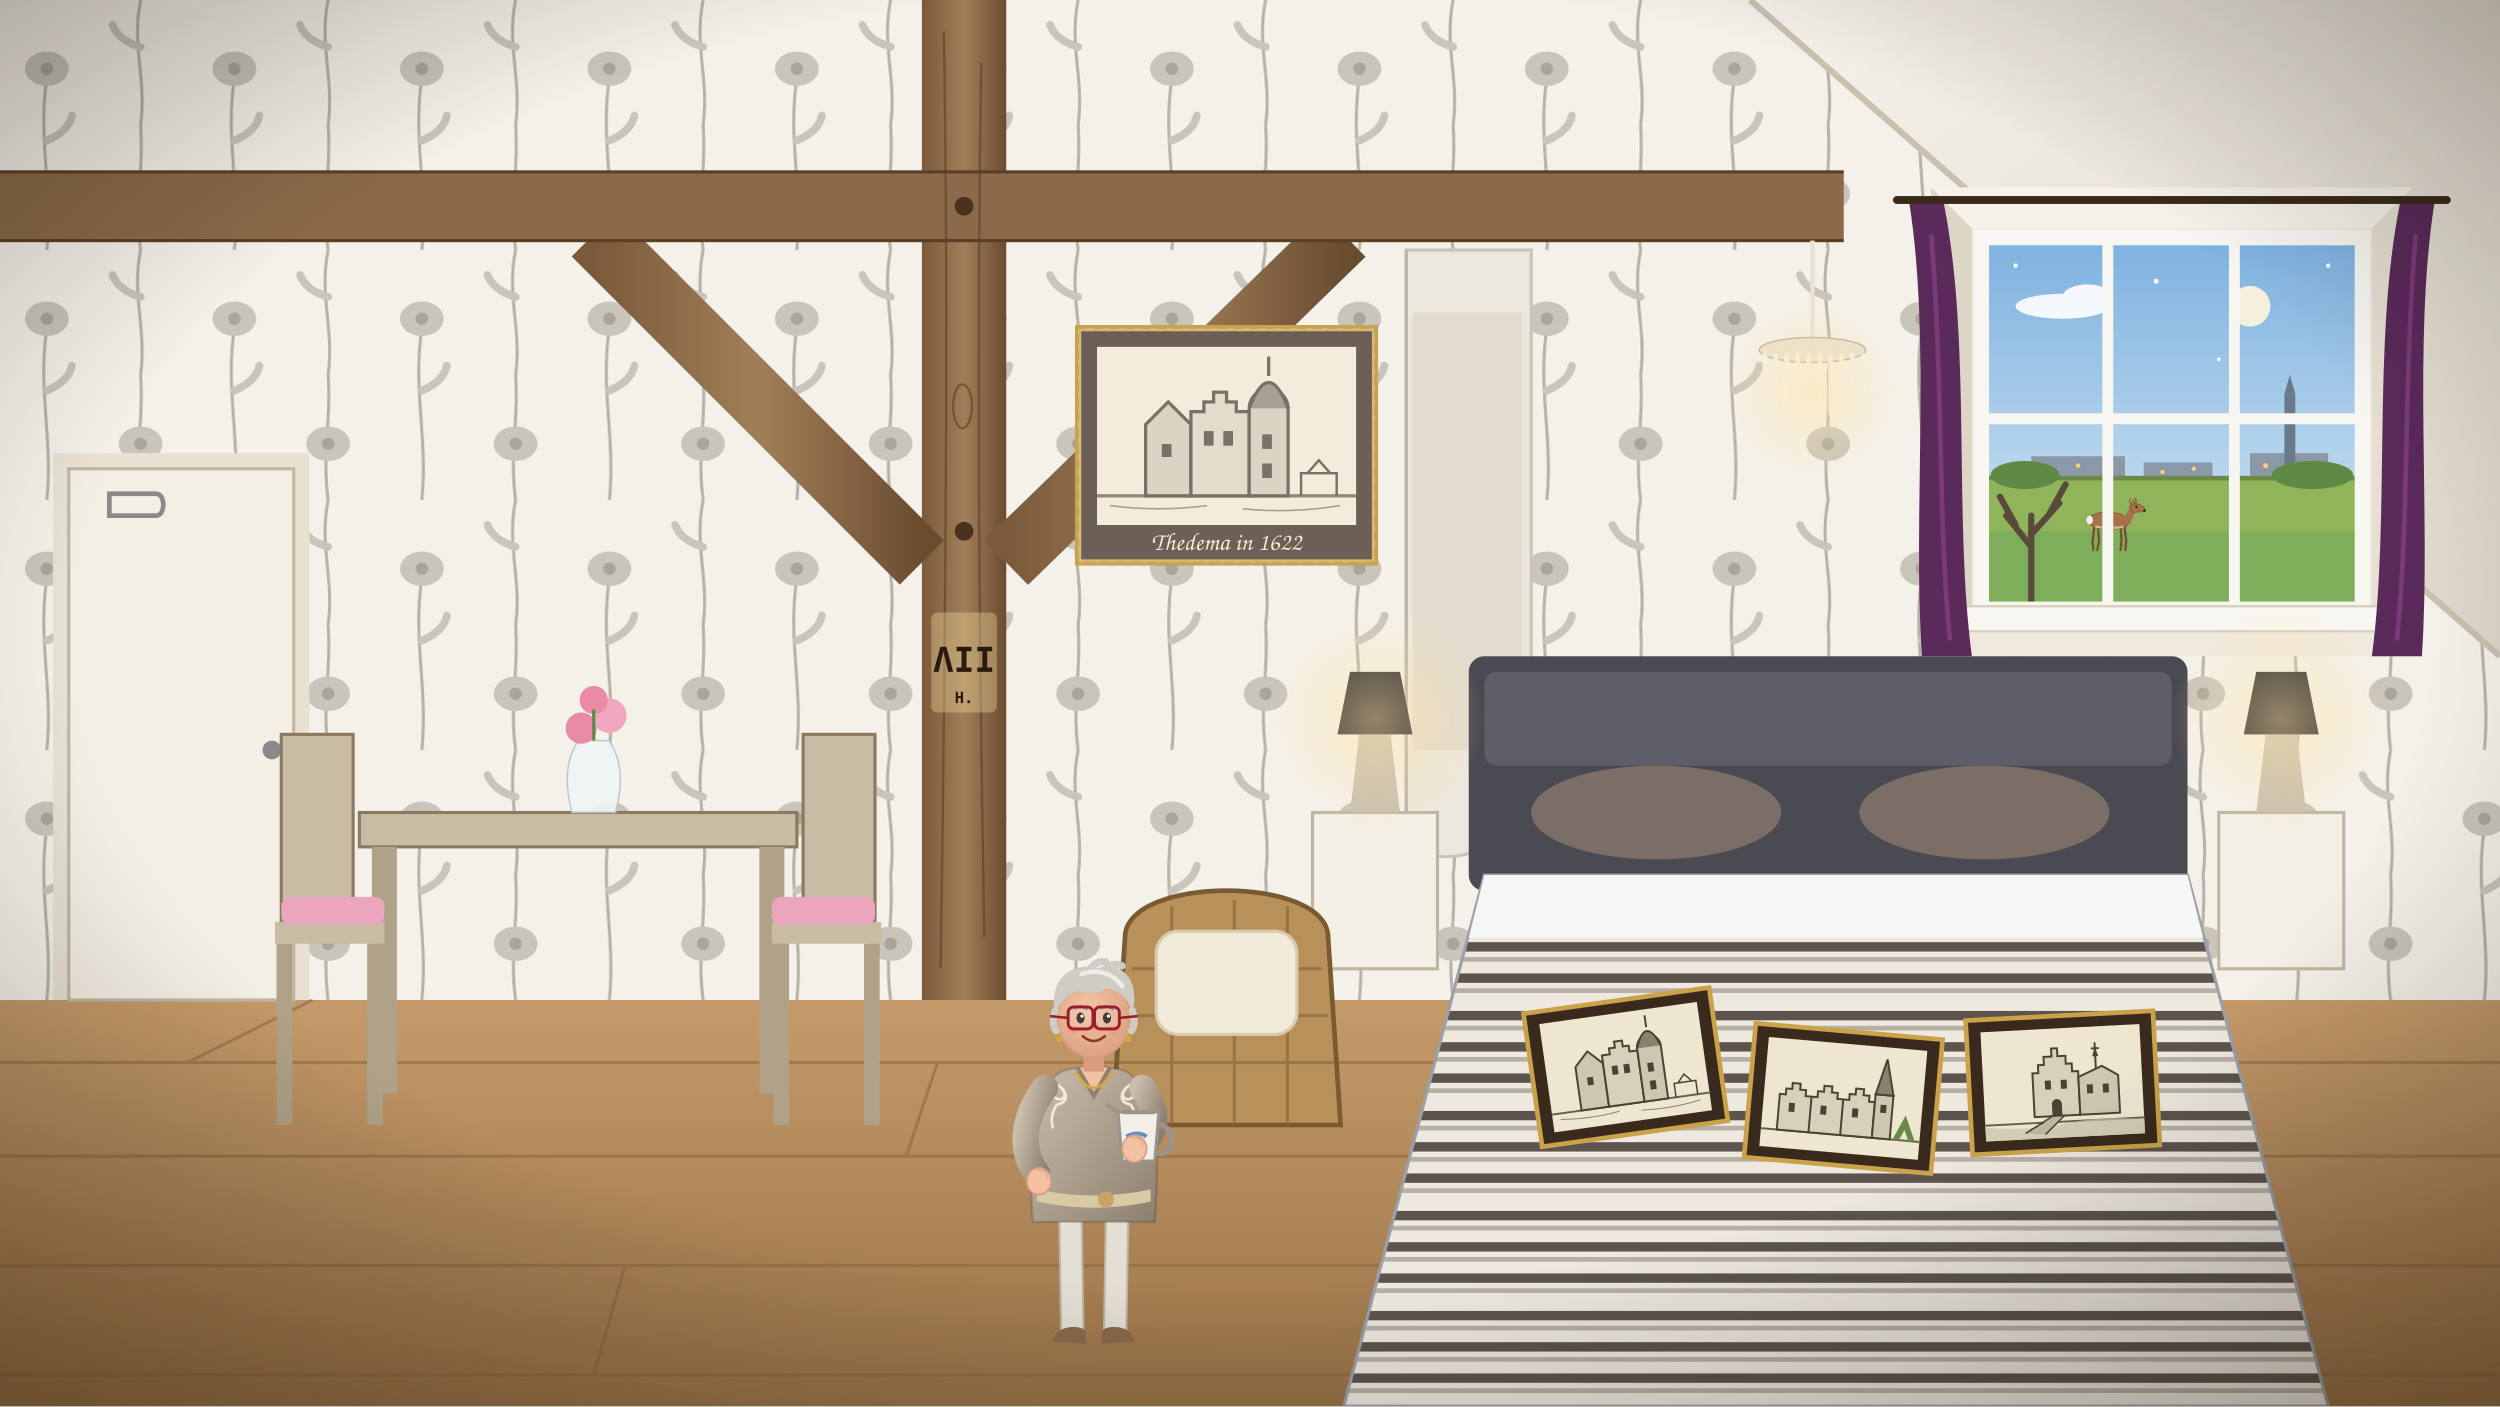
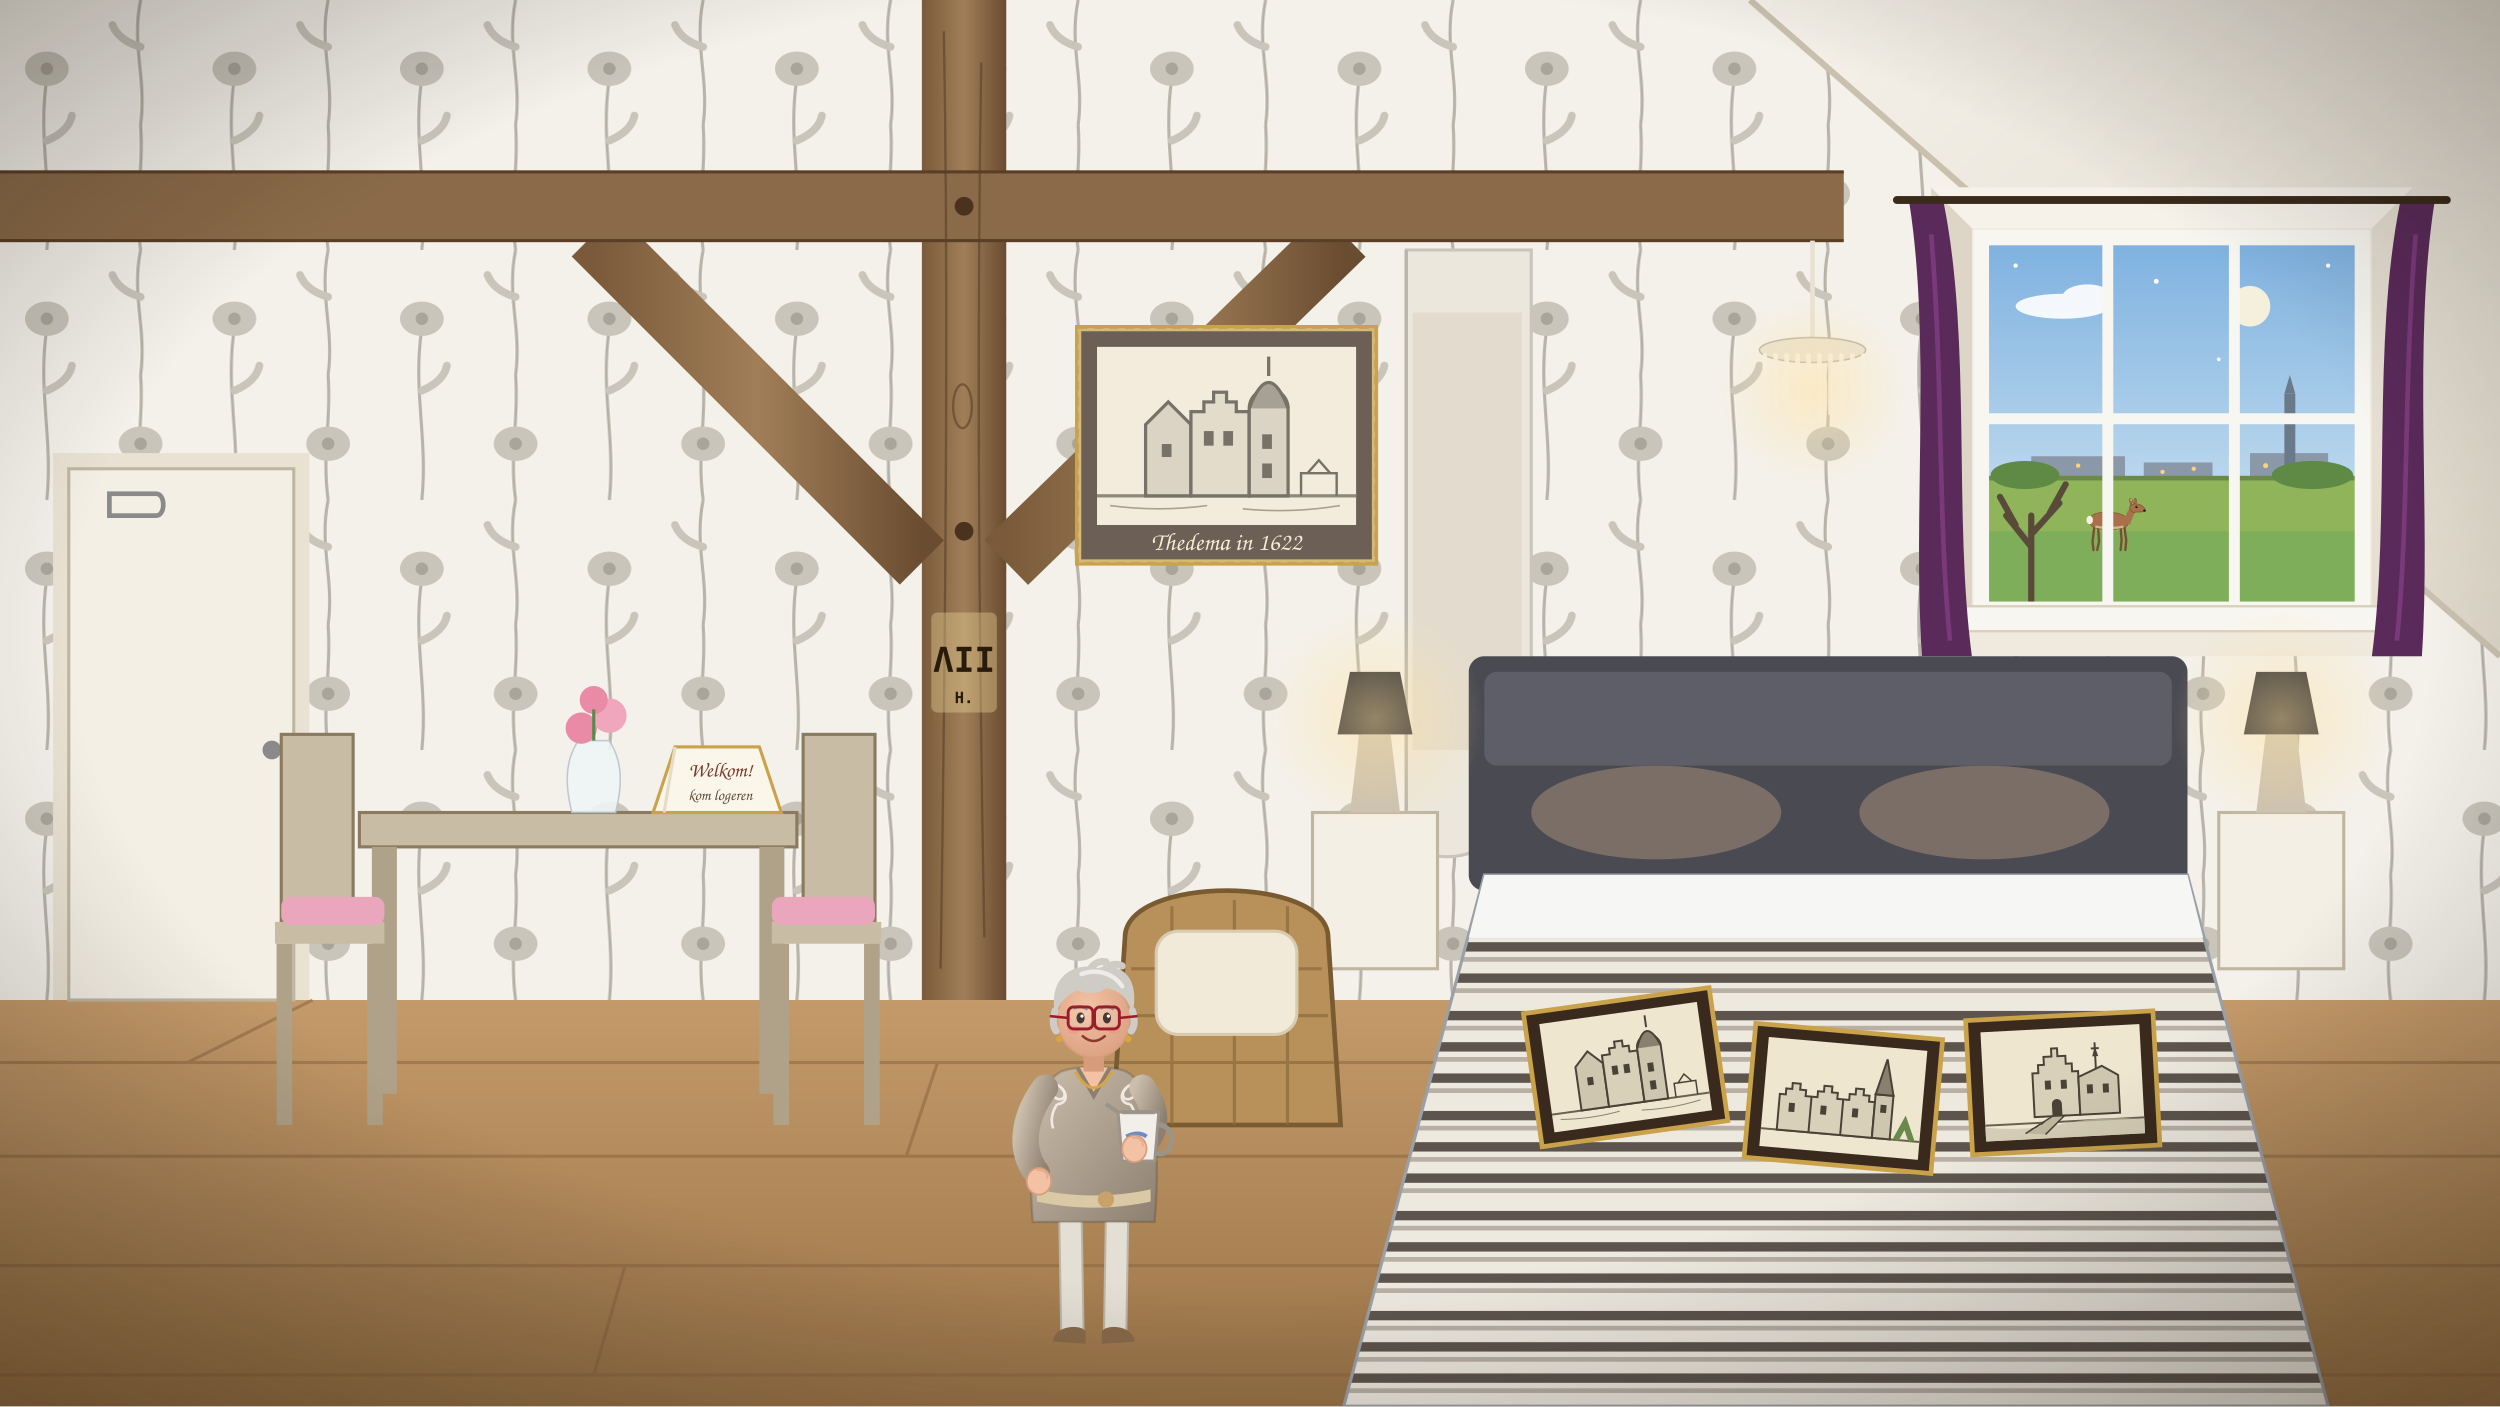
<svg xmlns="http://www.w3.org/2000/svg" class="scene" id="sc-kamer" viewBox="0 0 1600 900" preserveAspectRatio="xMidYMid slice" aria-label="Een B&amp;B-kamer op de hooizolder, met de oude gebinten">
  <defs>
    <pattern id="kmPlanks" width="64" height="300" patternUnits="userSpaceOnUse">
      <rect width="64" height="300" fill="#b8b0a2" />
      <rect x="0" width="20" height="300" fill="#a49c8c" />
      <rect x="22" width="22" height="300" fill="#c4bcae" />
      <rect x="46" width="17" height="300" fill="#9c9484" />
      <path d="M21 0 V300 M45 0 V300 M63 0 V300" stroke="#7a7262" stroke-width="2" />
      <ellipse cx="32" cy="120" rx="4" ry="9" fill="none" stroke="#857d6e" stroke-width="1.5" />
      <path d="M8 40 q4 30 0 60 M54 180 q-3 40 0 80" stroke="#8a8272" stroke-width="1" fill="none" />
    </pattern>
    <pattern id="kmFlowers" width="120" height="160" patternUnits="userSpaceOnUse">
      <rect width="120" height="160" fill="#f4f1ea" />
      <path d="M30 160 C34 120 24 90 30 50 M90 80 C94 50 84 30 90 0 M90 160 C86 130 92 110 90 80" stroke="#b8b4aa" stroke-width="2" fill="none" />
      <g fill="#c9c5bb">
        <ellipse cx="30" cy="44" rx="14" ry="11" />
        <ellipse cx="90" cy="124" rx="14" ry="11" />
      </g>
      <g fill="#a9a59b">
        <circle cx="30" cy="44" r="4" />
        <circle cx="90" cy="124" r="4" />
      </g>
      <path d="M30 90 q14 -6 16 -16 M90 30 q-14 -4 -18 -14" stroke="#c9c5bb" stroke-width="5" fill="none" stroke-linecap="round" />
    </pattern>
    <pattern id="kmDamask" width="90" height="120" patternUnits="userSpaceOnUse">
      <rect width="90" height="120" fill="#cdbfa8" />
      <path d="M45 10 C60 30 60 50 45 60 C30 50 30 30 45 10Z M45 60 C60 70 60 90 45 110 C30 90 30 70 45 60Z" fill="#bcae96" />
      <path d="M0 60 C15 50 15 30 0 20 M90 60 C75 50 75 30 90 20 M0 60 C15 70 15 90 0 100 M90 60 C75 70 75 90 90 100" fill="none" stroke="#b3a58c" stroke-width="3" />
    </pattern>
    <pattern id="kmPlaid" width="80" height="80" patternUnits="userSpaceOnUse">
      <rect width="80" height="80" fill="#eef0f2" />
      <rect x="0" y="30" width="80" height="14" fill="#7a8494" opacity=".55" />
      <rect x="30" y="0" width="14" height="80" fill="#7a8494" opacity=".55" />
      <rect x="0" y="60" width="80" height="4" fill="#4a5464" opacity=".5" />
      <rect x="60" y="0" width="4" height="80" fill="#4a5464" opacity=".5" />
    </pattern>
    <pattern id="kmBedThedema" width="96" height="64" patternUnits="userSpaceOnUse">
      <rect width="96" height="64" fill="#eee9df" />
      <path d="M0 10 H96 M0 30 H96 M0 50 H96" stroke="#5d554d" stroke-width="6" />
      <path d="M0 18 H96 M0 38 H96 M0 58 H96" stroke="#b8b0a5" stroke-width="3" />
    </pattern>
    <pattern id="kmBedFolkerda" width="72" height="72" patternUnits="userSpaceOnUse">
      <rect width="72" height="72" fill="#e9e3d8" />
      <path d="M0 22 H72 M0 56 H72 M20 0 V72 M54 0 V72" stroke="#8a8176" stroke-width="7" opacity=".72" />
      <path d="M0 38 H72 M38 0 V72" stroke="#f8f5ed" stroke-width="4" />
    </pattern>
    <linearGradient id="kmSlope" x1="0" y1="0" x2="1" y2="1">
      <stop offset="0" stop-color="#f6f2ea" />
      <stop offset="1" stop-color="#ddd6c8" />
    </linearGradient>
    <linearGradient id="kmFloor" x1="0" y1="0" x2="0" y2="1">
      <stop offset="0" stop-color="#c49a6a" />
      <stop offset="1" stop-color="#9a7448" />
    </linearGradient>
    <linearGradient id="kmOak" x1="0" y1="0" x2="1" y2="0">
      <stop offset="0" stop-color="#7a5a3a" />
      <stop offset=".5" stop-color="#a07e58" />
      <stop offset="1" stop-color="#6a4c30" />
    </linearGradient>
    <linearGradient id="kmSky" x1="0" y1="0" x2="0" y2="1">
      <stop offset="0" stop-color="#7fb2e0" />
      <stop offset="1" stop-color="#d8eaf4" />
    </linearGradient>
    <radialGradient id="kmVign" cx=".5" cy=".45" r=".78">
      <stop offset=".6" stop-color="#000" stop-opacity="0" />
      <stop offset="1" stop-color="#2a1a08" stop-opacity=".45" />
    </radialGradient>
    <radialGradient id="kmLampG" cx=".5" cy=".5" r=".5">
      <stop offset="0" stop-color="#ffe2a0" stop-opacity=".5" />
      <stop offset="1" stop-color="#ffe2a0" stop-opacity="0" />
    </radialGradient>
    <symbol id="km-borg-thedema" viewBox="0 0 160 110">
      <rect width="160" height="110" fill="#efe6d0" />
      <path d="M0 92 H160" stroke="#6a6050" stroke-width="2" />
      <path d="M30 92 V48 L44 34 L58 48 V92Z" fill="#cfc6b0" stroke="#4a4236" stroke-width="2" />
      <path d="M58 92 V40 h8 v-6 h6 v-6 h8 v6 h6 v6 h8 V92Z" fill="#d9d0ba" stroke="#4a4236" stroke-width="2" />
      <path d="M94 92 V38 a12 12 0 0 1 24 0 V92Z" fill="#cfc6b0" stroke="#4a4236" stroke-width="2" />
      <path d="M94 38 Q106 6 118 38" fill="#8a8070" stroke="#4a4236" stroke-width="2" />
      <path d="M106 18 v-12" stroke="#4a4236" stroke-width="2" />
      <g fill="#4a4236">
        <rect x="66" y="52" width="6" height="9" />
        <rect x="78" y="52" width="6" height="9" />
        <rect x="102" y="54" width="6" height="9" />
        <rect x="102" y="72" width="6" height="9" />
        <rect x="40" y="60" width="6" height="8" />
      </g>
      <path d="M126 92 v-14 h22 v14 M130 78 l7 -8 l7 8" stroke="#4a4236" stroke-width="1.5" fill="none" />
      <path d="M8 98 q30 4 60 0 M90 100 q30 3 60 -2" stroke="#8a8070" stroke-width="1" fill="none" />
    </symbol>
    <symbol id="km-borg-alma" viewBox="0 0 160 110">
      <rect width="160" height="110" fill="#efe6d0" />
      <path d="M0 94 H160" stroke="#6a6050" stroke-width="2" />
      <path d="M0 96 q40 6 80 0 t80 0 V110 H0Z" fill="#c9c0a8" opacity=".7" />
      <path d="M50 88 V44 h6 v-8 h6 v-8 h8 v-8 h6 v8 h8 v8 h6 v8 h6 V88Z" fill="#d9d0ba" stroke="#4a4236" stroke-width="2" />
      <path d="M96 88 V50 L120 40 L136 50 V88Z" fill="#cfc6b0" stroke="#4a4236" stroke-width="2" />
      <path d="M114 42 v-26 M110 22 h8" stroke="#4a4236" stroke-width="2" />
      <path d="M111 30 l3 -10 l3 10z" fill="#4a4236" />
      <g fill="#4a4236">
        <rect x="62" y="52" width="6" height="9" />
        <rect x="78" y="52" width="6" height="9" />
        <rect x="104" y="58" width="6" height="9" />
        <rect x="120" y="58" width="6" height="9" />
      </g>
      <path d="M68 88 v-12 a5 5 0 0 1 10 0 v12" fill="#4a4236" />
      <path d="M40 104 L68 88 L80 88 L60 106" fill="#bfb69e" stroke="#4a4236" stroke-width="1.5" />
      <path d="M44 102 l4 -3 M50 99 l4 -3 M56 96 l4 -3" stroke="#4a4236" stroke-width="1" />
    </symbol>
    <symbol id="km-borg-folkerda" viewBox="0 0 160 110">
      <rect width="160" height="110" fill="#efe6d0" />
      <path d="M0 92 H160" stroke="#6a6050" stroke-width="2" />
      <path d="M16 92 V56 h6 v-6 h6 v-6 h8 v6 h6 v6 h6 V92Z M48 92 V56 h6 v-6 h6 v-6 h8 v6 h6 v6 h6 V92Z M80 92 V56 h6 v-6 h6 v-6 h8 v6 h6 v6 h6 V92Z" fill="#d9d0ba" stroke="#4a4236" stroke-width="2" />
      <path d="M112 92 V48 h18 V92Z" fill="#cfc6b0" stroke="#4a4236" stroke-width="2" />
      <path d="M112 48 L121 12 L130 48Z" fill="#8a8070" stroke="#4a4236" stroke-width="2" />
      <g fill="#4a4236">
        <rect x="26" y="64" width="6" height="9" />
        <rect x="58" y="64" width="6" height="9" />
        <rect x="90" y="64" width="6" height="9" />
        <rect x="118" y="58" width="6" height="8" />
      </g>
      <path d="M136 92 l8 -18 l8 18" stroke="#6a8a4a" stroke-width="6" fill="none" />
    </symbol>
  </defs>
  <rect id="km-wall-thedema" width="1600" height="640" fill="url(#kmDamask)" />
  <rect id="km-wall-alma" width="1600" height="640" fill="url(#kmPlanks)" />
  <rect id="km-wall-folkerda" width="1600" height="640" fill="url(#kmFlowers)" />
  <path d="M1120 0 L1600 0 L1600 420Z" fill="url(#kmSlope)" />
  <path d="M1120 0 L1600 420" stroke="#c9c0ae" stroke-width="4" />
  <g id="km-dakkapel">
    <path d="M1236 120 H1544 V420 H1236Z" fill="#efe9de" />
    <path d="M1236 120 L1262 146 V402 L1236 420Z" fill="#ddd5c6" />
    <path d="M1544 120 L1518 146 V402 L1544 420Z" fill="#e6dfd2" />
    <path d="M1236 120 H1544 L1518 146 H1262Z" fill="#f6f2ea" />
    <clipPath id="kmView">
      <rect x="1272" y="156" width="236" height="230" />
    </clipPath>
    <g clip-path="url(#kmView)">
      <rect x="1272" y="156" width="236" height="230" fill="url(#kmSky)" />
      <g class="km-cloud" fill="#fff" opacity=".9">
        <ellipse cx="1320" cy="196" rx="30" ry="8" />
        <ellipse cx="1336" cy="190" rx="16" ry="8" />
      </g>
      <g class="sky-nacht" fill="#fff">
        <circle cx="1290" cy="170" r="1.4" />
        <circle cx="1380" cy="180" r="1.6" />
        <circle cx="1420" cy="230" r="1.2" />
        <circle cx="1490" cy="170" r="1.4" />
        <circle cx="1440" cy="196" r="13" fill="#f4f0dc" />
      </g>
      <g class="sky-land" fill="#8a98a8">
        <rect x="1300" y="292" width="60" height="16" />
        <rect x="1372" y="296" width="44" height="12" />
        <rect x="1440" y="290" width="50" height="18" />
      </g>
      <g class="sky-nacht" fill="#ffd27a">
        <circle cx="1310" cy="300" r="1.6" />
        <circle cx="1330" cy="298" r="1.4" />
        <circle cx="1350" cy="302" r="1.6" />
        <circle cx="1384" cy="302" r="1.4" />
        <circle cx="1404" cy="300" r="1.4" />
        <circle cx="1450" cy="298" r="1.6" />
        <circle cx="1478" cy="300" r="1.4" />
      </g>
      <g id="km-martini" fill="#6a7a8a">
        <rect x="1462" y="252" width="7" height="56" />
        <rect x="1460" y="266" width="11" height="3" />
        <path d="M1462 252 l3.5 -12 l3.5 12z" />
      </g>
      <path class="sky-land" d="M1272 306 H1508 V386 H1272Z" fill="#8fb45a" />
      <path d="M1272 306 H1508" stroke="#6a8a46" stroke-width="3" />
      <g class="sky-land" fill="#5e8a46">
        <ellipse cx="1296" cy="304" rx="22" ry="9" />
        <ellipse cx="1480" cy="304" rx="26" ry="9" />
      </g>
      <g class="sky-land" fill="#7fae5a">
        <path d="M1272 340 H1508 V386 H1272Z" />
      </g>
      <path d="M1300 386 V330 M1300 350 L1284 330 M1300 342 L1318 322 M1290 336 L1280 318 M1312 328 L1322 310" stroke="#5a4a3a" stroke-width="4" fill="none" stroke-linecap="round" />
      <g id="km-ree" class="km-reewalk">
        <g class="ree-walk walking">
          <g transform="translate(1350 352)">
            <g transform="translate(0 0) scale(0.3 0.3)">
              <path class="rleg a" d="M-32 -50 L-36 -18 L-34 0" stroke="#7a4e30" stroke-width="5" fill="none" stroke-linecap="round" />
              <path class="rleg b" d="M-24 -48 L-22 -18 L-26 0" stroke="#7a4e30" stroke-width="5" fill="none" stroke-linecap="round" />
              <path class="rleg b" d="M24 -50 L26 -20 L24 0" stroke="#7a4e30" stroke-width="5" fill="none" stroke-linecap="round" />
              <path class="rleg a" d="M32 -50 L36 -20 L34 0" stroke="#7a4e30" stroke-width="5" fill="none" stroke-linecap="round" />
              <path d="M-42 -62 C-44 -76 -24 -82 0 -80 C22 -80 36 -74 40 -62 C42 -50 32 -44 0 -44 C-28 -44 -42 -48 -42 -62Z" fill="#a8714a" stroke="#7a4e30" stroke-width="1.4" />
              <path d="M-30 -50 C-10 -46 14 -46 30 -50" stroke="#e8d2b4" stroke-width="5" fill="none" opacity=".7" />
              <ellipse cx="-42" cy="-64" rx="7" ry="9" fill="#f6efe4" />
              <g>
                <path d="M30 -58 C34 -72 38 -84 46 -92 L58 -86 C52 -78 48 -66 44 -54Z" fill="#a8714a" />
                <path d="M44 -94 C50 -100 62 -100 70 -94 C76 -90 78 -84 74 -82 C66 -80 58 -82 52 -80 C46 -82 42 -88 44 -94Z" fill="#a8714a" stroke="#7a4e30" stroke-width="1.4" />
                <ellipse cx="75" cy="-84" rx="3" ry="2.4" fill="#2a1a10" />
                <circle cx="58" cy="-92" r="2.6" fill="#1a100a" />
                <circle cx="59" cy="-93" r=".8" fill="#fff" />
                <path d="M46 -96 C40 -110 44 -114 50 -106Z M52 -98 C52 -114 58 -114 58 -102Z" fill="#a8714a" stroke="#7a4e30" stroke-width="1.2" />
                <path d="M47 -104 C45 -108 46 -110 48 -106" stroke="#e8b8a0" stroke-width="2" />
              </g>
            </g>
          </g>
        </g>
      </g>
    </g>
    <rect x="1268" y="152" width="244" height="238" fill="none" stroke="#f8f6f0" stroke-width="10" />
    <path d="M1349 152 V390 M1430 152 V390 M1268 268 H1512" stroke="#f8f6f0" stroke-width="7" />
    <rect x="1256" y="388" width="268" height="16" fill="#f8f6f0" stroke="#d9d0bc" stroke-width="1.5" />
    <g id="km-gordijnen">
      <path class="km-curtain" d="M1244 130 C1262 220 1250 330 1262 420 L1230 420 C1224 330 1236 220 1222 130Z" fill="#5a2a5a" />
      <path class="km-curtain b" d="M1536 130 C1518 220 1530 330 1518 420 L1550 420 C1556 330 1544 220 1558 130Z" fill="#5a2a5a" />
      <path d="M1236 150 C1244 250 1240 330 1248 410 M1546 150 C1538 250 1542 330 1534 410" stroke="#7a3a7a" stroke-width="3" fill="none" />
      <path d="M1214 128 H1566" stroke="#3a2a1a" stroke-width="5" stroke-linecap="round" />
    </g>
  </g>
  <path d="M0 640 H1600 V900 H0Z" fill="url(#kmFloor)" />
  <g stroke="#8a6440" stroke-width="2" opacity=".55">
    <path d="M0 680 H1600 M0 740 H1600 M0 810 H1600 M0 880 H1600 M200 640 L120 680 M600 680 L580 740 M1000 740 L1020 810 M400 810 L380 880 M1300 640 L1320 680" />
  </g>
  <g id="km-door">
    <rect x="34" y="290" width="164" height="350" fill="#e9e2d2" />
    <rect x="44" y="300" width="144" height="340" fill="#f4efe4" stroke="#bfb6a2" stroke-width="2" />
    <circle cx="174" cy="480" r="6" fill="#8a8a8a" />
    <path d="M70 330 h30 c6 0 6 -14 0 -14 h-30 z" fill="none" stroke="#8a8a8a" stroke-width="3" />
  </g>
  <g id="km-tafel">
    <rect x="230" y="520" width="280" height="22" fill="#c9bca4" stroke="#8a7a60" stroke-width="2" />
    <path d="M246 542 V700 M494 542 V700" stroke="#b0a288" stroke-width="16" />
    <g>
      <path d="M366 520 c-6 -24 -2 -36 4 -46 h20 c6 10 10 22 4 46z" fill="#eef4f6" opacity=".9" stroke="#b8c4ca" />
      <circle cx="372" cy="466" r="10" fill="#e98aa6" />
      <circle cx="390" cy="458" r="11" fill="#f0a6bc" />
      <circle cx="380" cy="448" r="9" fill="#e98aa6" />
      <path d="M380 474 v-20" stroke="#5a8a4a" stroke-width="2" />
    </g>
    <g>
      <path d="M180 470 h46 v120 h-46z" fill="#c9bca4" stroke="#8a7a60" stroke-width="2" />
      <path d="M176 590 h70 v14 h-70z" fill="#c9bca4" />
      <rect x="180" y="574" width="66" height="18" rx="6" fill="#e9a6bc" />
      <path d="M182 604 V720 M240 604 V720" stroke="#b0a288" stroke-width="10" />
      <path d="M560 470 h-46 v120 h46z" fill="#c9bca4" stroke="#8a7a60" stroke-width="2" />
      <path d="M564 590 h-70 v14 h70z" fill="#c9bca4" />
      <rect x="494" y="574" width="66" height="18" rx="6" fill="#e9a6bc" />
      <path d="M558 604 V720 M500 604 V720" stroke="#b0a288" stroke-width="10" />
    </g>
  </g>
+   <g id="km-kaart">
+     <path d="M418 520 L432 478 H486 L500 520Z" fill="#fbf6ea" stroke="#c9a24a" stroke-width="2" />
+     <path d="M432 478 L425 520" stroke="#e6dcc6" stroke-width="2" />
+     <text x="461" y="497" text-anchor="middle" font-family="Caveat, cursive" font-size="13" fill="#7a3a28">Welkom!</text>
+     <text x="461" y="512" text-anchor="middle" font-family="Caveat, cursive" font-size="10" fill="#5a4a38">kom logeren</text>
+   </g>
  <g id="km-gebint">
    <rect x="590" y="0" width="54" height="640" fill="url(#kmOak)" />
    <path d="M644 360 L860 150" stroke="url(#kmOak)" stroke-width="40" />
    <path d="M590 360 L380 150" stroke="url(#kmOak)" stroke-width="40" />
    <rect x="0" y="110" width="1180" height="44" fill="#8a6a48" />
    <path d="M0 110 H1180 M0 154 H1180" stroke="#5a3e26" stroke-width="2" />
    <g stroke="#5a3e26" stroke-width="1.5" opacity=".6" fill="none">
      <path d="M604 20 q4 200 -2 600 M628 40 q-4 240 2 560" />
      <ellipse cx="616" cy="260" rx="6" ry="14" />
    </g>
    <g fill="#4a321e">
      <circle cx="617" cy="340" r="6" />
      <circle cx="617" cy="132" r="6" />
    </g>
    <g id="km-mark" font-family="IBM Plex Mono, monospace" font-weight="600" fill="#2a1a0c" text-anchor="middle">
      <rect x="596" y="392" width="42" height="64" rx="4" fill="#f6e2a0" opacity=".35" />
      <text id="km-marktxt" x="617" y="430" font-size="22">ΛII</text>
      <text x="617" y="450" font-size="10">H.</text>
    </g>
  </g>
  <g id="km-print">
    <rect x="690" y="210" width="190" height="150" fill="#3a2a1e" stroke="#c9a24a" stroke-width="4" />
    <use id="km-print-use" href="#km-borg-thedema" x="702" y="222" width="166" height="114" />
    <text id="km-print-cap" x="785" y="352" text-anchor="middle" font-family="Caveat, cursive" font-size="16" fill="#f3e6c4">Thedema in 1622</text>
  </g>
  <rect id="km-print-empty" x="690" y="210" width="190" height="150" fill="#fff" opacity=".25" stroke="#b3a58c" stroke-dasharray="6 4" />
  <g id="km-loose">
    <path d="M900 160 H980 V520 C960 540 930 560 900 540Z" fill="#ece7dc" stroke="#c9c5bb" stroke-width="2" />
    <path d="M900 160 V540" stroke="#b8b4aa" stroke-width="2" />
    <path d="M980 520 C950 500 940 470 950 440 C966 470 974 494 980 520Z" fill="#d9d4c8" />
    <rect x="904" y="200" width="70" height="280" fill="#d9d2c0" opacity=".5" />
  </g>
  <g id="km-luchter" class="km-luchter lamp">
    <path d="M1160 154 V220" stroke="#e9e2d2" stroke-width="3" />
    <ellipse cx="1160" cy="224" rx="34" ry="8" fill="#e9e2d2" stroke="#bdb6a6" />
    <g fill="#f6f2ea" opacity=".9">
      <rect x="1128" y="226" width="3" height="30" rx="1.5" />
      <rect x="1135" y="226" width="3" height="36" rx="1.5" />
      <rect x="1142" y="226" width="3" height="30" rx="1.5" />
      <rect x="1149" y="226" width="3" height="46" rx="1.5" />
      <rect x="1156" y="226" width="3" height="40" rx="1.5" />
      <rect x="1163" y="226" width="3" height="46" rx="1.5" />
      <rect x="1170" y="226" width="3" height="40" rx="1.5" />
      <rect x="1177" y="226" width="3" height="36" rx="1.5" />
      <rect x="1184" y="226" width="3" height="30" rx="1.5" />
      <rect x="1191" y="226" width="3" height="36" rx="1.5" />
    </g>
    <circle class="lamp-glow" cx="1160" cy="250" r="60" fill="url(#kmLampG)" />
  </g>
  <g id="km-bed">
    <rect x="940" y="420" width="460" height="150" rx="10" fill="#4a4a52" />
    <rect x="950" y="430" width="440" height="60" rx="8" fill="#5e5e68" />
    <ellipse cx="1060" cy="520" rx="80" ry="30" fill="#7a6e66" />
    <ellipse cx="1270" cy="520" rx="80" ry="30" fill="#7a6e66" />
    <path id="km-bedspread" d="M950 560 L860 900 H1490 L1400 560Z" fill="url(#kmBedThedema)" stroke="#9aa0a8" stroke-width="2" />
    <path d="M950 560 L1400 560 L1410 600 L940 600Z" fill="#f6f6f4" />
    <g>
      <rect x="840" y="520" width="80" height="100" fill="#f4efe4" stroke="#bfb6a2" stroke-width="2" />
      <path d="M864 520 l6 -50 h20 l6 50z" fill="#c9c0b0" />
      <path d="M856 470 h48 l-8 -40 h-32z" fill="#2a2a30" />
      <rect x="1420" y="520" width="80" height="100" fill="#f4efe4" stroke="#bfb6a2" stroke-width="2" />
      <path d="M1444 520 l6 -50 h20 l6 50z" fill="#c9c0b0" />
      <path d="M1436 470 h48 l-8 -40 h-32z" fill="#2a2a30" />
    </g>
    <circle class="km-glow lamp-glow" data-of="lamp-km1" cx="880" cy="460" r="70" fill="url(#kmLampG)" pointer-events="none" />
    <circle class="km-glow b lamp-glow" data-of="lamp-km2" cx="1460" cy="460" r="70" fill="url(#kmLampG)" pointer-events="none" />
    <g id="km-prints-bed">
      <g transform="rotate(-8 1040 680)">
        <rect x="980" y="640" width="120" height="86" fill="#3a2a1e" stroke="#c9a24a" stroke-width="3" />
        <use href="#km-borg-thedema" x="988" y="648" width="104" height="70" />
      </g>
      <g transform="rotate(5 1180 700)">
        <rect x="1120" y="660" width="120" height="86" fill="#3a2a1e" stroke="#c9a24a" stroke-width="3" />
        <use href="#km-borg-folkerda" x="1128" y="668" width="104" height="70" />
      </g>
      <g transform="rotate(-3 1320 690)">
        <rect x="1260" y="650" width="120" height="86" fill="#3a2a1e" stroke="#c9a24a" stroke-width="3" />
        <use href="#km-borg-alma" x="1268" y="658" width="104" height="70" />
      </g>
    </g>
  </g>
  <g id="km-rieten">
    <path d="M720 600 C720 560 850 560 850 600 L858 720 H712Z" fill="#b8915a" stroke="#7a5a30" stroke-width="3" />
    <g stroke="#8a6a3a" stroke-width="2" opacity=".7">
      <path d="M724 620 h122 M720 650 h130 M716 680 h138" />
      <path d="M750 580 v140 M790 576 v144 M824 580 v140" />
    </g>
    <rect x="740" y="596" width="90" height="66" rx="14" fill="#f2ead8" stroke="#d9cbb2" stroke-width="2" />
  </g>
  <g id="km-ditty">
    <g transform="translate(700 860)">
      <g class="idle" style="animation-delay:-3.7s">
        <g transform="translate(0 0) scale(1.3 1.3)">
          <defs>
            <linearGradient id="kmDVest" x1="0" y1="0" x2="1" y2="1">
              <stop offset="0" stop-color="#cbbeac" />
              <stop offset="1" stop-color="#8e8070" />
            </linearGradient>
          </defs>
          <path d="M-17 -64 L-16 -4 L-5 -4 L-6 -64Z M17 -64 L16 -4 L5 -4 L6 -64Z" fill="#e4dfd4" stroke="#bdb6a6" stroke-width="1" />
          <path d="M-20 -1 C-20 -9 -6 -10 -4 -6 L-4 0 Z M20 -1 C20 -9 6 -10 4 -6 L4 0 Z" fill="#8a6a4a" />
          <path d="M-30 -60 C-33 -100 -30 -126 -16 -134 C-8 -137 8 -137 16 -134 C30 -126 33 -100 30 -60Z" fill="url(#kmDVest)" stroke="#00000026" stroke-width="1.2" />
          <path d="M-8 -136 L0 -122 L8 -136" stroke="#8e8070" stroke-width="2" fill="#f3c2a4" />
          <path d="M-28 -76 Q0 -70 28 -76 L28 -70 Q0 -64 -28 -70Z" fill="#d9c9a4" />
          <circle cx="6" cy="-71" r="4" fill="#c9a26a" />
          <g fill="none" stroke="#f6f2ea" stroke-width="1.3" opacity=".9">
            <path d="M-16 -126 c-4 -4 -8 0 -4 4 c4 4 8 0 4 -4z" />
            <path d="M-16 -126 c4 4 2 8 -2 8" />
            <path d="M-18 -118 q-4 6 -2 12" />
          </g>
          <g fill="none" stroke="#f6f2ea" stroke-width="1.3" opacity=".9">
            <path d="M16 -126 c4 -4 8 0 4 4 c-4 4 -8 0 -4 -4z" />
            <path d="M16 -126 c-4 4 -2 8 2 8" />
            <path d="M18 -118 q4 6 2 12" />
          </g>
          <path d="M-9 -134 Q0 -118 9 -134" stroke="#d6a640" stroke-width="1.4" fill="none" />
          <path d="M-24 -126 C-36 -110 -36 -94 -28 -84" stroke="url(#kmDVest)" stroke-width="13" fill="none" stroke-linecap="round" />
          <ellipse cx="-27" cy="-80" rx="6" ry="6.6" fill="#f3c2a4" stroke="#d79c7c" stroke-width="0.84" />
          <path d="M-28.2 -85.4 q5.4 -0.6 5.4 4.2" stroke="#d79c7c" stroke-width="0.84" fill="none" opacity=".6" />
          <path d="M24 -126 C34 -112 30 -100 20 -96" stroke="url(#kmDVest)" stroke-width="13" fill="none" stroke-linecap="round" />
          <g>
            <path d="M12 -114 h20 l-2 24 h-16z" fill="#f2efe8" stroke="#9a948a" stroke-width="1.4" />
            <path d="M32 -108 q8 2 6 10 q-2 6 -8 4" stroke="#9a948a" stroke-width="2.4" fill="none" />
            <path d="M12 -114 l-6 -4 M14 -114 h16" stroke="#9a948a" stroke-width="2" />
            <path d="M16 -102 q6 -3 10 0" stroke="#6a8ec4" stroke-width="2" fill="none" />
          </g>
          <ellipse cx="20" cy="-96" rx="6" ry="6.6" fill="#f3c2a4" stroke="#d79c7c" stroke-width="0.84" />
          <path d="M18.8 -101.4 q5.4 -0.6 5.4 4.2" stroke="#d79c7c" stroke-width="0.84" fill="none" opacity=".6" />
          <rect x="-5" y="-146" width="10" height="12" fill="#d79c7c" />
          <defs>
            <radialGradient id="kmDSk" cx="0.42" cy="0.35" r="0.8">
              <stop offset="0" stop-color="#f3c2a4" />
              <stop offset="1" stop-color="#d79c7c" />
            </radialGradient>
          </defs>
          <ellipse cx="-17.1" cy="-158.6" rx="3.6" ry="4.7" fill="#f3c2a4" stroke="#d79c7c" stroke-width="0.90" />
          <ellipse cx="17.1" cy="-158.6" rx="3.6" ry="4.7" fill="#f3c2a4" stroke="#d79c7c" stroke-width="0.90" />
          <ellipse cx="0" cy="-160" rx="18" ry="19.1" fill="url(#kmDSk)" stroke="#d79c7c" stroke-width="0.90" />
          <g class="eyes" style="animation-delay:-0.8s">
            <ellipse cx="-6.5" cy="-160.4" rx="1.98" ry="2.70" fill="#2a1b14" />
            <circle cx="-5.8" cy="-161.3" r="0.81" fill="#fff" />
            <path d="M-9.4 -165.2 q2.9 -1.8 5.8 0.4" stroke="#8a8680" stroke-width="1.44" fill="none" stroke-linecap="round" />
            <ellipse cx="6.5" cy="-160.4" rx="1.98" ry="2.70" fill="#2a1b14" />
            <circle cx="7.2" cy="-161.3" r="0.81" fill="#fff" />
            <path d="M3.6 -165.2 q2.9 -1.8 5.8 0.4" stroke="#8a8680" stroke-width="1.44" fill="none" stroke-linecap="round" />
          </g>
          <ellipse cx="-9.9" cy="-154.6" rx="3.1" ry="2.0" fill="#ee8f86" opacity=".55" />
          <ellipse cx="9.9" cy="-154.6" rx="3.1" ry="2.0" fill="#ee8f86" opacity=".55" />
          <ellipse cx="0" cy="-156.4" rx="2.5" ry="2.0" fill="#d79c7c" opacity=".7" />
          <circle cx="-0.7" cy="-157.1" r="0.72" fill="#fff" opacity=".6" />
          <path d="M-5.4 -151.4 q5.4 4.7 10.8 0" stroke="#8a3a2a" stroke-width="1.26" fill="none" stroke-linecap="round" />
          <path d="M-19 -162 C-23 -182 -8 -188 2 -185 C14 -188 23 -180 19 -162 C17 -170 13 -174 6 -175 C2 -172 -4 -172 -8 -174 C-13 -172 -17 -168 -19 -162Z" fill="#cfccc6" />
          <path d="M-2 -184 q3 -5 8 -4 M6 -185 q4 -3 8 -1" stroke="#cfccc6" stroke-width="3.5" stroke-linecap="round" fill="none" />
          <path d="M-6 -182 C2 -185 10 -182 14 -176" stroke="#eeece8" stroke-width="2.2" fill="none" stroke-linecap="round" />
          <path d="M-19 -164 C-20.5 -159 -20 -156 -18.5 -154 M19 -164 C20.5 -159 20 -156 18.5 -154" stroke="#cfccc6" stroke-width="3.5" fill="none" stroke-linecap="round" />
          <circle cx="-17" cy="-150" r="1.6" fill="#d6a640" />
          <circle cx="17" cy="-150" r="1.6" fill="#d6a640" />
          <g fill="#ffffff22" stroke="#9a1e2a" stroke-width="1.44">
            <rect x="-12.6" y="-165.8" width="12.2" height="10.8" rx="2.7" />
            <rect x="0.4" y="-165.8" width="12.2" height="10.8" rx="2.7" />
          </g>
          <path d="M-0.4 -160.4 q0.4 -1.4 0.7 0 M-12.6 -160.4 l-9.0 -0.9 M12.6 -160.4 l9.0 -0.9" stroke="#9a1e2a" stroke-width="1.26" fill="none" />
        </g>
      </g>
    </g>
  </g>
  <rect width="1600" height="900" fill="url(#kmVign)" pointer-events="none" />
  <g class="hits">
    <rect class="hit" data-hs="kamerdeur" data-label="De deur naar de overloop" x="44" y="300" width="144" height="340" fill="transparent" />
    <rect class="hit" data-hs="kmtafel" data-label="De tafel van steigerhout" x="176" y="440" width="390" height="180" fill="transparent" />
+     <rect class="hit" data-hs="kmkaart" data-label="Een kaartje op tafel: zelf logeren?" x="410" y="470" width="100" height="56" fill="transparent" />
    <rect class="hit" data-hs="stijl" data-label="De eiken stijl van het gebint" x="590" y="160" width="54" height="480" fill="transparent" />
    <rect class="hit" data-hs="korbeel" data-label="Een schuine balk: een korbeel" x="660" y="150" width="200" height="140" fill="transparent" />
    <rect class="hit" data-hs="prent" data-label="Een oude prent" x="690" y="210" width="190" height="150" fill="transparent" />
    <rect class="hit" id="hit-loose" data-hs="behang" data-label="Een losse baan behang" x="896" y="160" width="88" height="390" fill="transparent" />
    <rect class="hit" data-hs="luchter" data-label="De kroonluchter" x="1120" y="150" width="80" height="120" fill="transparent" />
    <rect class="hit" data-hs="kmbed" data-label="Het bed" x="940" y="420" width="460" height="140" fill="transparent" />
    <rect class="hit" id="hit-printsbed" data-hs="prenten" data-label="Drie prenten op het bed" x="970" y="630" width="420" height="130" fill="transparent" />
    <rect class="hit" data-hs="dakraam" data-label="Het raam: uitzicht op de stad Groningen" x="1272" y="156" width="236" height="140" fill="transparent" />
    <rect class="hit" data-hs="kmmartini" data-label="De Martinitoren, 7,5 km verderop" x="1450" y="234" width="28" height="78" fill="transparent" />
    <rect class="hit" data-hs="kmree" data-label="Een ree in de wei" x="1272" y="310" width="236" height="76" fill="transparent" />
    <rect class="hit" data-hs="gordijnen" data-label="De paarse gordijnen" x="1216" y="126" width="48" height="296" fill="transparent" />
    <rect class="hit" data-hs="gordijnen" data-label="De paarse gordijnen" x="1516" y="126" width="48" height="296" fill="transparent" />
    <rect class="hit" data-hs="lampje" data-lamp="lamp-km1" data-label="Een nachtlampje" x="840" y="430" width="80" height="90" fill="transparent" />
    <rect class="hit" data-hs="lampje" data-lamp="lamp-km2" data-label="Een nachtlampje" x="1420" y="430" width="80" height="90" fill="transparent" />
    <rect class="hit" id="hit-rieten" data-hs="kmrieten" data-label="Een rieten stoel" x="712" y="566" width="146" height="154" fill="transparent" />
    <rect class="hit" id="hit-ditty" data-hs="ditty" data-label="Ditty" x="640" y="610" width="120" height="250" fill="transparent" />
  </g>
</svg>
